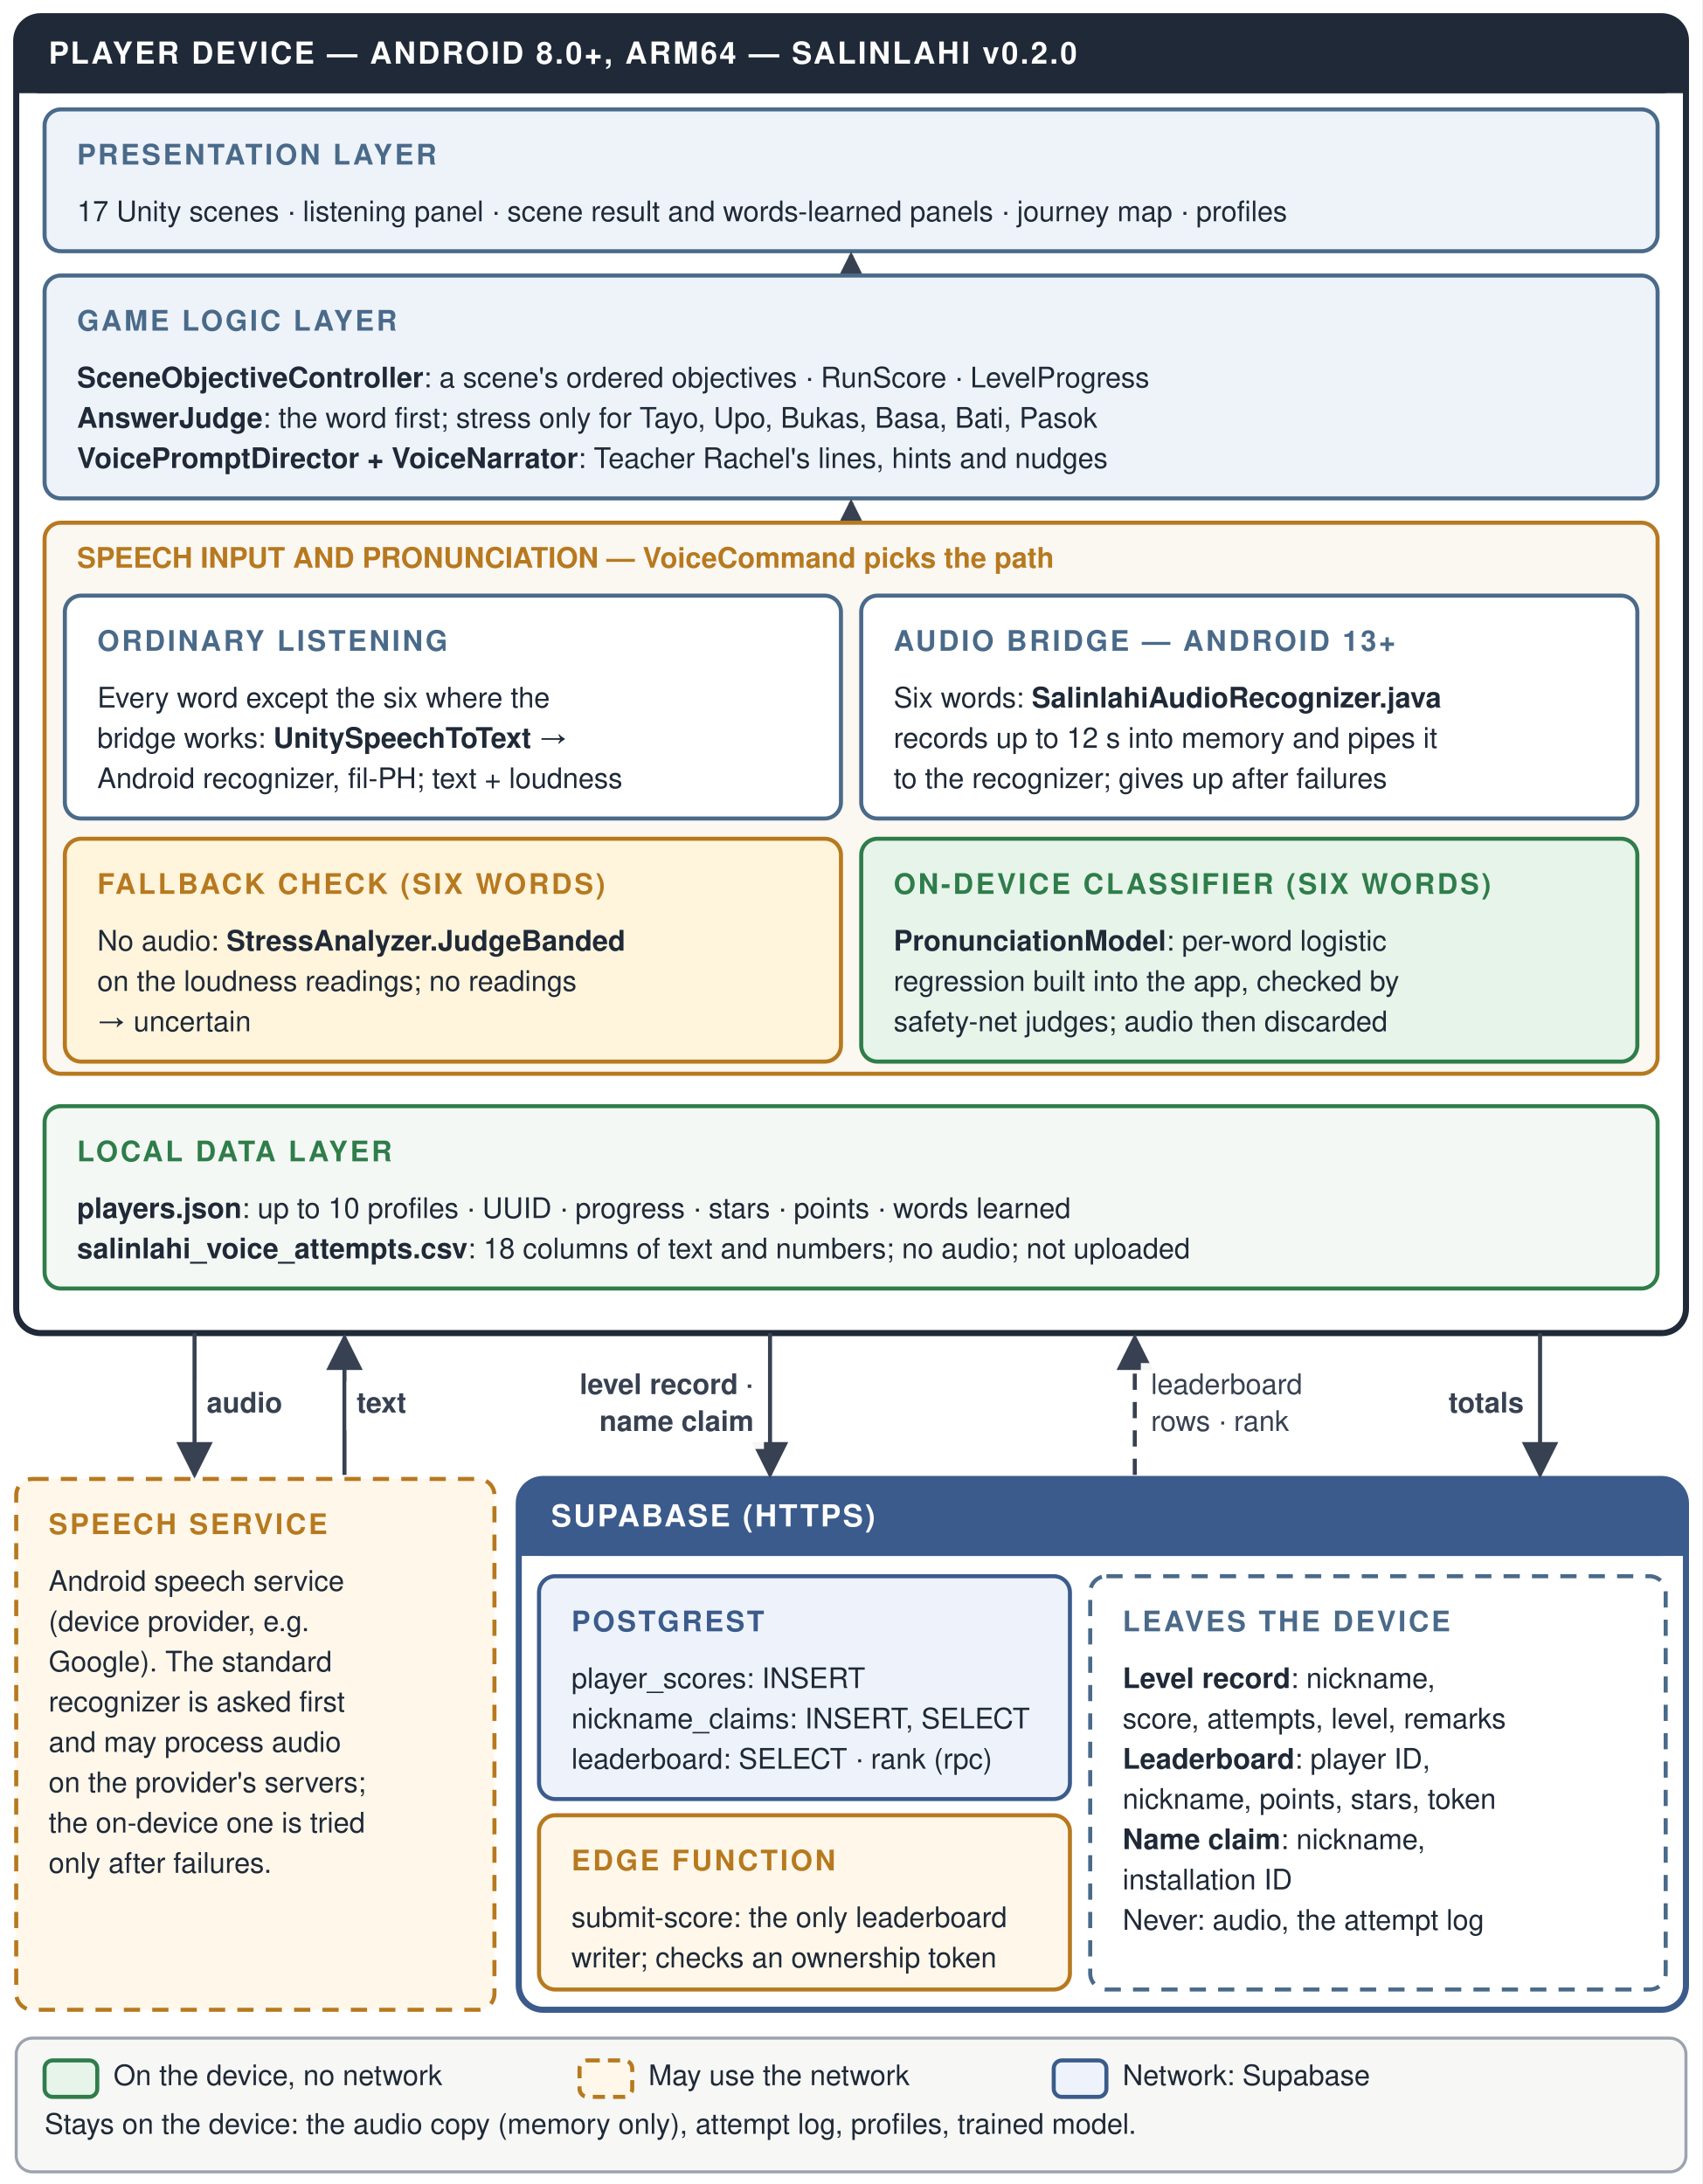
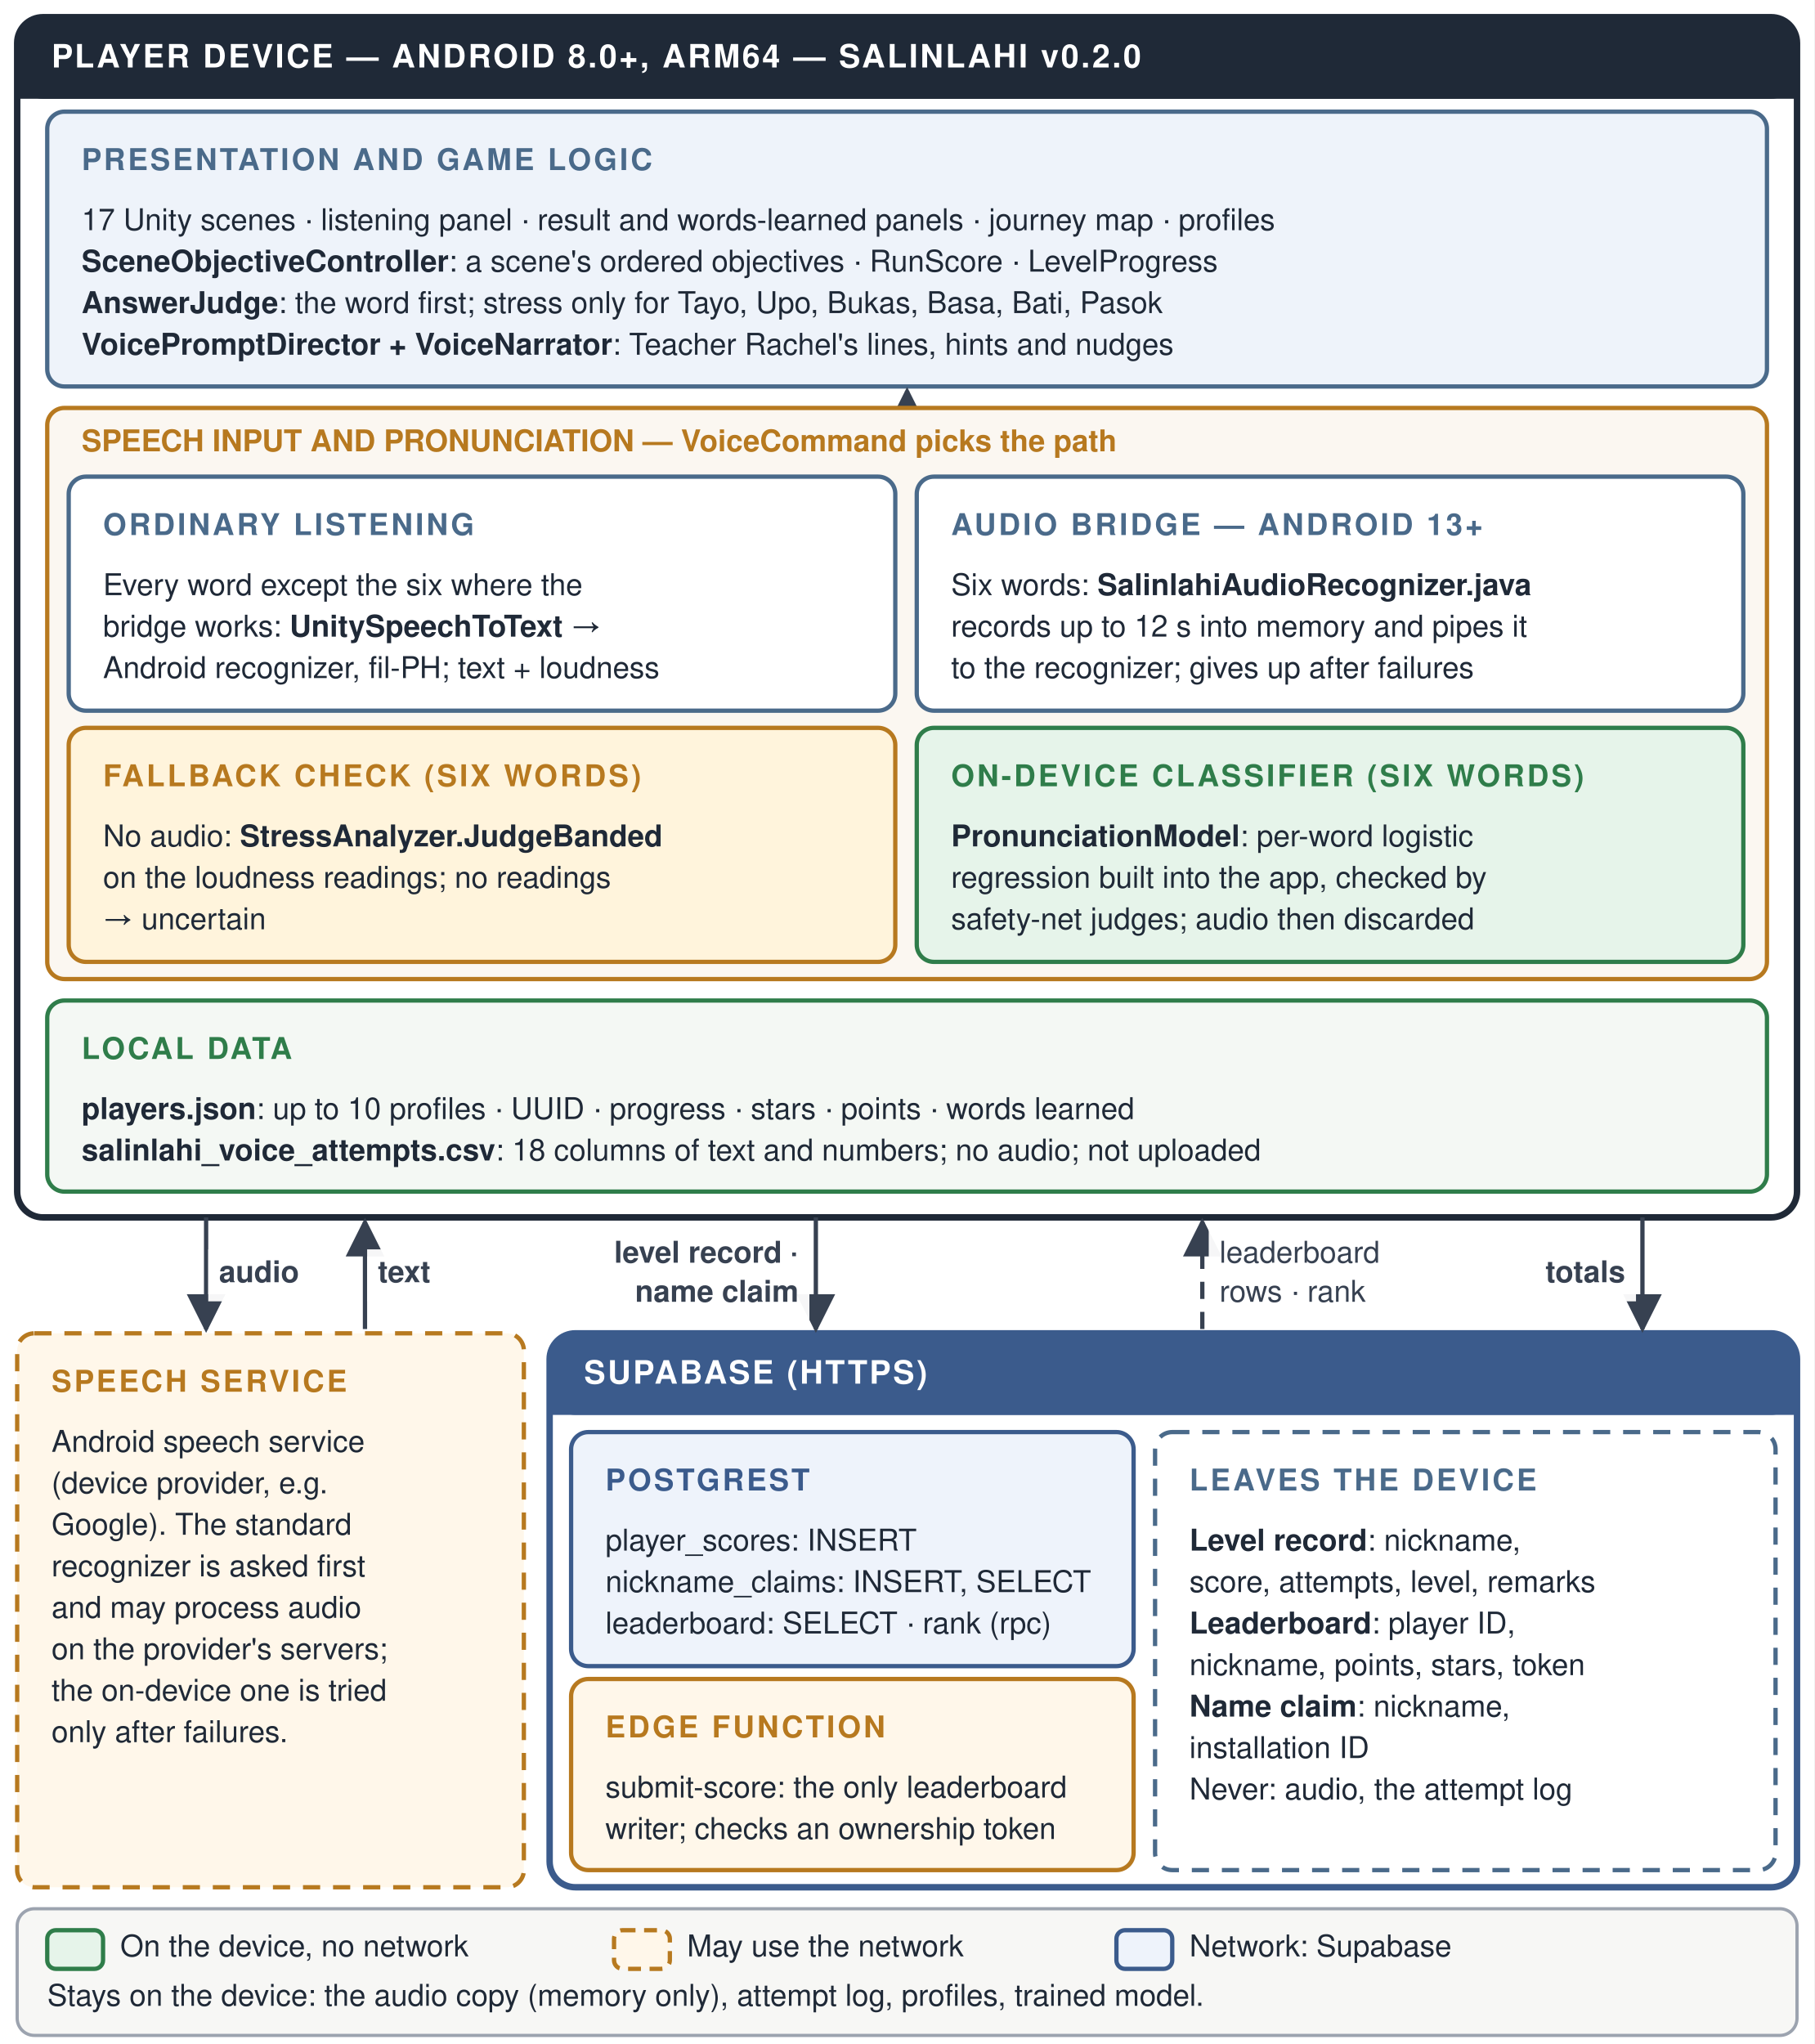
- <svg xmlns="http://www.w3.org/2000/svg" width="840" height="1078" viewBox="0 0 840 1078">
+ <svg xmlns="http://www.w3.org/2000/svg" width="845" height="952" viewBox="0 0 845 952">
  <defs>
    <marker id="arr" viewBox="0 0 10 10" refX="9" refY="5" markerWidth="9" markerHeight="9" orient="auto-start-reverse">
      <path d="M0,0 L10,5 L0,10 z" fill="#374151" />
    </marker>
    <marker id="open" viewBox="0 0 12 12" refX="11" refY="6" markerWidth="11" markerHeight="11" orient="auto">
      <path d="M0,0 L11,6 L0,12" fill="none" stroke="#374151" stroke-width="1.6" />
    </marker>
  </defs>
-   <rect width="840" height="1078" fill="#ffffff" />
-   <rect x="8" y="8" width="824" height="650" rx="12" fill="#ffffff" stroke="#1f2937" stroke-width="3" />
-   <rect x="8" y="8" width="824" height="38" rx="12" fill="#1f2937" />
-   <rect x="8" y="32" width="824" height="14" fill="#1f2937" />
+   <rect width="845" height="952" fill="#ffffff" />
+   <rect x="8" y="8" width="829" height="559" rx="12" fill="#ffffff" stroke="#1f2937" stroke-width="3" />
+   <rect x="8" y="8" width="829" height="38" rx="12" fill="#1f2937" />
+   <rect x="8" y="32" width="829" height="14" fill="#1f2937" />
  <text x="24" y="28" font-family="Helvetica, Arial, sans-serif" font-size="15" font-weight="bold" letter-spacing="1" fill="#ffffff" dominant-baseline="central">PLAYER DEVICE — ANDROID 8.0+, ARM64 — SALINLAHI v0.2.0</text>
-   <rect x="22" y="54" width="796" height="70" rx="8" fill="#eef3fa" stroke="#4a6a8a" stroke-width="2" />
-   <text x="38" y="78" font-family="Helvetica, Arial, sans-serif" font-size="14" font-weight="bold" letter-spacing="1.2" fill="#4a6a8a" dominant-baseline="central">PRESENTATION LAYER</text>
-   <text x="38" y="106.0" font-family="Helvetica, Arial, sans-serif" font-size="14" fill="#1f2937" dominant-baseline="central">17 Unity scenes · listening panel · scene result and words-learned panels · journey map · profiles</text>
-   <path d="M 420.0 136.0 L 420.0 126.0" fill="none" stroke="#374151" stroke-width="2" marker-end="url(#arr)" stroke-linejoin="round" />
-   <rect x="22" y="136" width="796" height="110" rx="8" fill="#eef3fa" stroke="#4a6a8a" stroke-width="2" />
-   <text x="38" y="160" font-family="Helvetica, Arial, sans-serif" font-size="14" font-weight="bold" letter-spacing="1.2" fill="#4a6a8a" dominant-baseline="central">GAME LOGIC LAYER</text>
-   <text x="38" y="188.0" font-family="Helvetica, Arial, sans-serif" font-size="14" fill="#1f2937" dominant-baseline="central">
+   <rect x="22" y="52" width="801" height="128" rx="8" fill="#eef3fa" stroke="#4a6a8a" stroke-width="2" />
+   <text x="38" y="76" font-family="Helvetica, Arial, sans-serif" font-size="14" font-weight="bold" letter-spacing="1.2" fill="#4a6a8a" dominant-baseline="central">PRESENTATION AND GAME LOGIC</text>
+   <text x="38" y="104.0" font-family="Helvetica, Arial, sans-serif" font-size="14" fill="#1f2937" dominant-baseline="central">17 Unity scenes · listening panel · result and words-learned panels · journey map · profiles</text>
+   <text x="38" y="123.3" font-family="Helvetica, Arial, sans-serif" font-size="14" fill="#1f2937" dominant-baseline="central">
    <tspan font-weight="bold">SceneObjectiveController</tspan>: a scene's ordered objectives · RunScore · LevelProgress</text>
-   <text x="38" y="207.9" font-family="Helvetica, Arial, sans-serif" font-size="14" fill="#1f2937" dominant-baseline="central">
+   <text x="38" y="142.6" font-family="Helvetica, Arial, sans-serif" font-size="14" fill="#1f2937" dominant-baseline="central">
    <tspan font-weight="bold">AnswerJudge</tspan>: the word first; stress only for Tayo, Upo, Bukas, Basa, Bati, Pasok</text>
-   <text x="38" y="227.8" font-family="Helvetica, Arial, sans-serif" font-size="14" fill="#1f2937" dominant-baseline="central">
+   <text x="38" y="162.0" font-family="Helvetica, Arial, sans-serif" font-size="14" fill="#1f2937" dominant-baseline="central">
    <tspan font-weight="bold">VoicePromptDirector + VoiceNarrator</tspan>: Teacher Rachel's lines, hints and nudges</text>
-   <path d="M 420.0 258.0 L 420.0 248.0" fill="none" stroke="#374151" stroke-width="2" marker-end="url(#arr)" stroke-linejoin="round" />
-   <rect x="22" y="258" width="796" height="272" rx="8" fill="#fbf7f1" stroke="#b7791f" stroke-width="2" />
-   <text x="38.0" y="277.0" font-family="Helvetica, Arial, sans-serif" font-size="14" font-weight="bold" fill="#b7791f" text-anchor="start" dominant-baseline="central">SPEECH INPUT AND PRONUNCIATION — VoiceCommand picks the path</text>
-   <rect x="32" y="294" width="383" height="110" rx="8" fill="#ffffff" stroke="#4a6a8a" stroke-width="2" />
-   <text x="48" y="318" font-family="Helvetica, Arial, sans-serif" font-size="14" font-weight="bold" letter-spacing="1.2" fill="#4a6a8a" dominant-baseline="central">ORDINARY LISTENING</text>
-   <text x="48" y="346.0" font-family="Helvetica, Arial, sans-serif" font-size="14" fill="#1f2937" dominant-baseline="central">Every word except the six where the</text>
-   <text x="48" y="365.9" font-family="Helvetica, Arial, sans-serif" font-size="14" fill="#1f2937" dominant-baseline="central">bridge works: <tspan font-weight="bold">UnitySpeechToText</tspan> →</text>
-   <text x="48" y="385.8" font-family="Helvetica, Arial, sans-serif" font-size="14" fill="#1f2937" dominant-baseline="central">Android recognizer, fil-PH; text + loudness</text>
-   <rect x="425" y="294" width="383" height="110" rx="8" fill="#ffffff" stroke="#4a6a8a" stroke-width="2" />
-   <text x="441" y="318" font-family="Helvetica, Arial, sans-serif" font-size="14" font-weight="bold" letter-spacing="1.2" fill="#4a6a8a" dominant-baseline="central">AUDIO BRIDGE — ANDROID 13+</text>
-   <text x="441" y="346.0" font-family="Helvetica, Arial, sans-serif" font-size="14" fill="#1f2937" dominant-baseline="central">Six words: <tspan font-weight="bold">SalinlahiAudioRecognizer.java</tspan>
+   <path d="M 422.5 190.0 L 422.5 182.0" fill="none" stroke="#374151" stroke-width="2" marker-end="url(#arr)" stroke-linejoin="round" />
+   <rect x="22" y="190" width="801" height="266" rx="8" fill="#fbf7f1" stroke="#b7791f" stroke-width="2" />
+   <text x="38.0" y="207.0" font-family="Helvetica, Arial, sans-serif" font-size="14" font-weight="bold" fill="#b7791f" text-anchor="start" dominant-baseline="central">SPEECH INPUT AND PRONUNCIATION — VoiceCommand picks the path</text>
+   <rect x="32" y="222" width="385" height="109" rx="8" fill="#ffffff" stroke="#4a6a8a" stroke-width="2" />
+   <text x="48" y="246" font-family="Helvetica, Arial, sans-serif" font-size="14" font-weight="bold" letter-spacing="1.2" fill="#4a6a8a" dominant-baseline="central">ORDINARY LISTENING</text>
+   <text x="48" y="274.0" font-family="Helvetica, Arial, sans-serif" font-size="14" fill="#1f2937" dominant-baseline="central">Every word except the six where the</text>
+   <text x="48" y="293.3" font-family="Helvetica, Arial, sans-serif" font-size="14" fill="#1f2937" dominant-baseline="central">bridge works: <tspan font-weight="bold">UnitySpeechToText</tspan> →</text>
+   <text x="48" y="312.6" font-family="Helvetica, Arial, sans-serif" font-size="14" fill="#1f2937" dominant-baseline="central">Android recognizer, fil-PH; text + loudness</text>
+   <rect x="427" y="222" width="385" height="109" rx="8" fill="#ffffff" stroke="#4a6a8a" stroke-width="2" />
+   <text x="443" y="246" font-family="Helvetica, Arial, sans-serif" font-size="14" font-weight="bold" letter-spacing="1.2" fill="#4a6a8a" dominant-baseline="central">AUDIO BRIDGE — ANDROID 13+</text>
+   <text x="443" y="274.0" font-family="Helvetica, Arial, sans-serif" font-size="14" fill="#1f2937" dominant-baseline="central">Six words: <tspan font-weight="bold">SalinlahiAudioRecognizer.java</tspan>
  </text>
-   <text x="441" y="365.9" font-family="Helvetica, Arial, sans-serif" font-size="14" fill="#1f2937" dominant-baseline="central">records up to 12 s into memory and pipes it</text>
-   <text x="441" y="385.8" font-family="Helvetica, Arial, sans-serif" font-size="14" fill="#1f2937" dominant-baseline="central">to the recognizer; gives up after failures</text>
-   <rect x="32" y="414" width="383" height="110" rx="8" fill="#fff4dc" stroke="#b7791f" stroke-width="2" />
-   <text x="48" y="438" font-family="Helvetica, Arial, sans-serif" font-size="14" font-weight="bold" letter-spacing="1.2" fill="#b7791f" dominant-baseline="central">FALLBACK CHECK (SIX WORDS)</text>
-   <text x="48" y="466.0" font-family="Helvetica, Arial, sans-serif" font-size="14" fill="#1f2937" dominant-baseline="central">No audio: <tspan font-weight="bold">StressAnalyzer.JudgeBanded</tspan>
+   <text x="443" y="293.3" font-family="Helvetica, Arial, sans-serif" font-size="14" fill="#1f2937" dominant-baseline="central">records up to 12 s into memory and pipes it</text>
+   <text x="443" y="312.6" font-family="Helvetica, Arial, sans-serif" font-size="14" fill="#1f2937" dominant-baseline="central">to the recognizer; gives up after failures</text>
+   <rect x="32" y="339" width="385" height="109" rx="8" fill="#fff4dc" stroke="#b7791f" stroke-width="2" />
+   <text x="48" y="363" font-family="Helvetica, Arial, sans-serif" font-size="14" font-weight="bold" letter-spacing="1.2" fill="#b7791f" dominant-baseline="central">FALLBACK CHECK (SIX WORDS)</text>
+   <text x="48" y="391.0" font-family="Helvetica, Arial, sans-serif" font-size="14" fill="#1f2937" dominant-baseline="central">No audio: <tspan font-weight="bold">StressAnalyzer.JudgeBanded</tspan>
  </text>
-   <text x="48" y="485.9" font-family="Helvetica, Arial, sans-serif" font-size="14" fill="#1f2937" dominant-baseline="central">on the loudness readings; no readings</text>
-   <text x="48" y="505.8" font-family="Helvetica, Arial, sans-serif" font-size="14" fill="#1f2937" dominant-baseline="central">→ uncertain</text>
-   <rect x="425" y="414" width="383" height="110" rx="8" fill="#e6f4ea" stroke="#2f7d4a" stroke-width="2" />
-   <text x="441" y="438" font-family="Helvetica, Arial, sans-serif" font-size="14" font-weight="bold" letter-spacing="1.2" fill="#2f7d4a" dominant-baseline="central">ON-DEVICE CLASSIFIER (SIX WORDS)</text>
-   <text x="441" y="466.0" font-family="Helvetica, Arial, sans-serif" font-size="14" fill="#1f2937" dominant-baseline="central">
+   <text x="48" y="410.3" font-family="Helvetica, Arial, sans-serif" font-size="14" fill="#1f2937" dominant-baseline="central">on the loudness readings; no readings</text>
+   <text x="48" y="429.6" font-family="Helvetica, Arial, sans-serif" font-size="14" fill="#1f2937" dominant-baseline="central">→ uncertain</text>
+   <rect x="427" y="339" width="385" height="109" rx="8" fill="#e6f4ea" stroke="#2f7d4a" stroke-width="2" />
+   <text x="443" y="363" font-family="Helvetica, Arial, sans-serif" font-size="14" font-weight="bold" letter-spacing="1.2" fill="#2f7d4a" dominant-baseline="central">ON-DEVICE CLASSIFIER (SIX WORDS)</text>
+   <text x="443" y="391.0" font-family="Helvetica, Arial, sans-serif" font-size="14" fill="#1f2937" dominant-baseline="central">
    <tspan font-weight="bold">PronunciationModel</tspan>: per-word logistic</text>
-   <text x="441" y="485.9" font-family="Helvetica, Arial, sans-serif" font-size="14" fill="#1f2937" dominant-baseline="central">regression built into the app, checked by</text>
-   <text x="441" y="505.8" font-family="Helvetica, Arial, sans-serif" font-size="14" fill="#1f2937" dominant-baseline="central">safety-net judges; audio then discarded</text>
-   <rect x="22" y="546" width="796" height="90" rx="8" fill="#f4f8f4" stroke="#2f7d4a" stroke-width="2" />
-   <text x="38" y="570" font-family="Helvetica, Arial, sans-serif" font-size="14" font-weight="bold" letter-spacing="1.2" fill="#2f7d4a" dominant-baseline="central">LOCAL DATA LAYER</text>
-   <text x="38" y="598.0" font-family="Helvetica, Arial, sans-serif" font-size="14" fill="#1f2937" dominant-baseline="central">
+   <text x="443" y="410.3" font-family="Helvetica, Arial, sans-serif" font-size="14" fill="#1f2937" dominant-baseline="central">regression built into the app, checked by</text>
+   <text x="443" y="429.6" font-family="Helvetica, Arial, sans-serif" font-size="14" fill="#1f2937" dominant-baseline="central">safety-net judges; audio then discarded</text>
+   <rect x="22" y="466" width="801" height="89" rx="8" fill="#f4f8f4" stroke="#2f7d4a" stroke-width="2" />
+   <text x="38" y="490" font-family="Helvetica, Arial, sans-serif" font-size="14" font-weight="bold" letter-spacing="1.2" fill="#2f7d4a" dominant-baseline="central">LOCAL DATA</text>
+   <text x="38" y="518.0" font-family="Helvetica, Arial, sans-serif" font-size="14" fill="#1f2937" dominant-baseline="central">
    <tspan font-weight="bold">players.json</tspan>: up to 10 profiles · UUID · progress · stars · points · words learned</text>
-   <text x="38" y="617.9" font-family="Helvetica, Arial, sans-serif" font-size="14" fill="#1f2937" dominant-baseline="central">
+   <text x="38" y="537.3" font-family="Helvetica, Arial, sans-serif" font-size="14" fill="#1f2937" dominant-baseline="central">
    <tspan font-weight="bold">salinlahi_voice_attempts.csv</tspan>: 18 columns of text and numbers; no audio; not uploaded</text>
-   <rect x="8" y="730" width="236" height="262" rx="8" fill="#fff7ea" stroke="#b7791f" stroke-width="2" stroke-dasharray="8 6" />
-   <text x="24" y="754" font-family="Helvetica, Arial, sans-serif" font-size="14" font-weight="bold" letter-spacing="1.2" fill="#b7791f" dominant-baseline="central">SPEECH SERVICE</text>
-   <text x="24" y="782.0" font-family="Helvetica, Arial, sans-serif" font-size="14" fill="#1f2937" dominant-baseline="central">Android speech service</text>
-   <text x="24" y="801.9" font-family="Helvetica, Arial, sans-serif" font-size="14" fill="#1f2937" dominant-baseline="central">(device provider, e.g.</text>
-   <text x="24" y="821.8" font-family="Helvetica, Arial, sans-serif" font-size="14" fill="#1f2937" dominant-baseline="central">Google). The standard</text>
-   <text x="24" y="841.6" font-family="Helvetica, Arial, sans-serif" font-size="14" fill="#1f2937" dominant-baseline="central">recognizer is asked first</text>
-   <text x="24" y="861.5" font-family="Helvetica, Arial, sans-serif" font-size="14" fill="#1f2937" dominant-baseline="central">and may process audio</text>
-   <text x="24" y="881.4" font-family="Helvetica, Arial, sans-serif" font-size="14" fill="#1f2937" dominant-baseline="central">on the provider's servers;</text>
-   <text x="24" y="901.3" font-family="Helvetica, Arial, sans-serif" font-size="14" fill="#1f2937" dominant-baseline="central">the on-device one is tried</text>
-   <text x="24" y="921.2" font-family="Helvetica, Arial, sans-serif" font-size="14" fill="#1f2937" dominant-baseline="central">only after failures.</text>
-   <rect x="256" y="730" width="576" height="262" rx="12" fill="#ffffff" stroke="#3b5b8c" stroke-width="3" />
-   <rect x="256" y="730" width="576" height="38" rx="12" fill="#3b5b8c" />
-   <rect x="256" y="754" width="576" height="14" fill="#3b5b8c" />
-   <text x="272" y="750" font-family="Helvetica, Arial, sans-serif" font-size="15" font-weight="bold" letter-spacing="1" fill="#ffffff" dominant-baseline="central">SUPABASE (HTTPS)</text>
-   <rect x="266" y="778" width="262" height="110" rx="8" fill="#eef3fb" stroke="#3b5b8c" stroke-width="2" />
-   <text x="282" y="802" font-family="Helvetica, Arial, sans-serif" font-size="14" font-weight="bold" letter-spacing="1.2" fill="#3b5b8c" dominant-baseline="central">POSTGREST</text>
-   <text x="282" y="830.0" font-family="Helvetica, Arial, sans-serif" font-size="14" fill="#1f2937" dominant-baseline="central">player_scores: INSERT</text>
-   <text x="282" y="849.9" font-family="Helvetica, Arial, sans-serif" font-size="14" fill="#1f2937" dominant-baseline="central">nickname_claims: INSERT, SELECT</text>
-   <text x="282" y="869.8" font-family="Helvetica, Arial, sans-serif" font-size="14" fill="#1f2937" dominant-baseline="central">leaderboard: SELECT · rank (rpc)</text>
-   <rect x="266" y="896" width="262" height="86" rx="8" fill="#fff7ea" stroke="#b7791f" stroke-width="2" />
-   <text x="282" y="920" font-family="Helvetica, Arial, sans-serif" font-size="14" font-weight="bold" letter-spacing="1.2" fill="#b7791f" dominant-baseline="central">EDGE FUNCTION</text>
-   <text x="282" y="948.0" font-family="Helvetica, Arial, sans-serif" font-size="14" fill="#1f2937" dominant-baseline="central">submit-score: the only leaderboard</text>
-   <text x="282" y="967.9" font-family="Helvetica, Arial, sans-serif" font-size="14" fill="#1f2937" dominant-baseline="central">writer; checks an ownership token</text>
-   <rect x="538" y="778" width="284" height="204" rx="8" fill="#ffffff" stroke="#4a6a8a" stroke-width="2" stroke-dasharray="8 6" />
-   <text x="554" y="802" font-family="Helvetica, Arial, sans-serif" font-size="14" font-weight="bold" letter-spacing="1.2" fill="#4a6a8a" dominant-baseline="central">LEAVES THE DEVICE</text>
-   <text x="554" y="830.0" font-family="Helvetica, Arial, sans-serif" font-size="14" fill="#1f2937" dominant-baseline="central">
+   <rect x="8" y="621" width="236" height="258" rx="8" fill="#fff7ea" stroke="#b7791f" stroke-width="2" stroke-dasharray="8 6" />
+   <text x="24" y="645" font-family="Helvetica, Arial, sans-serif" font-size="14" font-weight="bold" letter-spacing="1.2" fill="#b7791f" dominant-baseline="central">SPEECH SERVICE</text>
+   <text x="24" y="673.0" font-family="Helvetica, Arial, sans-serif" font-size="14" fill="#1f2937" dominant-baseline="central">Android speech service</text>
+   <text x="24" y="692.3" font-family="Helvetica, Arial, sans-serif" font-size="14" fill="#1f2937" dominant-baseline="central">(device provider, e.g.</text>
+   <text x="24" y="711.6" font-family="Helvetica, Arial, sans-serif" font-size="14" fill="#1f2937" dominant-baseline="central">Google). The standard</text>
+   <text x="24" y="731.0" font-family="Helvetica, Arial, sans-serif" font-size="14" fill="#1f2937" dominant-baseline="central">recognizer is asked first</text>
+   <text x="24" y="750.3" font-family="Helvetica, Arial, sans-serif" font-size="14" fill="#1f2937" dominant-baseline="central">and may process audio</text>
+   <text x="24" y="769.6" font-family="Helvetica, Arial, sans-serif" font-size="14" fill="#1f2937" dominant-baseline="central">on the provider's servers;</text>
+   <text x="24" y="788.9" font-family="Helvetica, Arial, sans-serif" font-size="14" fill="#1f2937" dominant-baseline="central">the on-device one is tried</text>
+   <text x="24" y="808.2" font-family="Helvetica, Arial, sans-serif" font-size="14" fill="#1f2937" dominant-baseline="central">only after failures.</text>
+   <rect x="256" y="621" width="581" height="258" rx="12" fill="#ffffff" stroke="#3b5b8c" stroke-width="3" />
+   <rect x="256" y="621" width="581" height="38" rx="12" fill="#3b5b8c" />
+   <rect x="256" y="645" width="581" height="14" fill="#3b5b8c" />
+   <text x="272" y="641" font-family="Helvetica, Arial, sans-serif" font-size="15" font-weight="bold" letter-spacing="1" fill="#ffffff" dominant-baseline="central">SUPABASE (HTTPS)</text>
+   <rect x="266" y="667" width="262" height="109" rx="8" fill="#eef3fb" stroke="#3b5b8c" stroke-width="2" />
+   <text x="282" y="691" font-family="Helvetica, Arial, sans-serif" font-size="14" font-weight="bold" letter-spacing="1.2" fill="#3b5b8c" dominant-baseline="central">POSTGREST</text>
+   <text x="282" y="719.0" font-family="Helvetica, Arial, sans-serif" font-size="14" fill="#1f2937" dominant-baseline="central">player_scores: INSERT</text>
+   <text x="282" y="738.3" font-family="Helvetica, Arial, sans-serif" font-size="14" fill="#1f2937" dominant-baseline="central">nickname_claims: INSERT, SELECT</text>
+   <text x="282" y="757.6" font-family="Helvetica, Arial, sans-serif" font-size="14" fill="#1f2937" dominant-baseline="central">leaderboard: SELECT · rank (rpc)</text>
+   <rect x="266" y="782" width="262" height="89" rx="8" fill="#fff7ea" stroke="#b7791f" stroke-width="2" />
+   <text x="282" y="806" font-family="Helvetica, Arial, sans-serif" font-size="14" font-weight="bold" letter-spacing="1.2" fill="#b7791f" dominant-baseline="central">EDGE FUNCTION</text>
+   <text x="282" y="834.0" font-family="Helvetica, Arial, sans-serif" font-size="14" fill="#1f2937" dominant-baseline="central">submit-score: the only leaderboard</text>
+   <text x="282" y="853.3" font-family="Helvetica, Arial, sans-serif" font-size="14" fill="#1f2937" dominant-baseline="central">writer; checks an ownership token</text>
+   <rect x="538" y="667" width="289" height="204" rx="8" fill="#ffffff" stroke="#4a6a8a" stroke-width="2" stroke-dasharray="8 6" />
+   <text x="554" y="691" font-family="Helvetica, Arial, sans-serif" font-size="14" font-weight="bold" letter-spacing="1.2" fill="#4a6a8a" dominant-baseline="central">LEAVES THE DEVICE</text>
+   <text x="554" y="719.0" font-family="Helvetica, Arial, sans-serif" font-size="14" fill="#1f2937" dominant-baseline="central">
    <tspan font-weight="bold">Level record</tspan>: nickname,</text>
-   <text x="554" y="849.9" font-family="Helvetica, Arial, sans-serif" font-size="14" fill="#1f2937" dominant-baseline="central">score, attempts, level, remarks</text>
-   <text x="554" y="869.8" font-family="Helvetica, Arial, sans-serif" font-size="14" fill="#1f2937" dominant-baseline="central">
+   <text x="554" y="738.3" font-family="Helvetica, Arial, sans-serif" font-size="14" fill="#1f2937" dominant-baseline="central">score, attempts, level, remarks</text>
+   <text x="554" y="757.6" font-family="Helvetica, Arial, sans-serif" font-size="14" fill="#1f2937" dominant-baseline="central">
    <tspan font-weight="bold">Leaderboard</tspan>: player ID,</text>
-   <text x="554" y="889.6" font-family="Helvetica, Arial, sans-serif" font-size="14" fill="#1f2937" dominant-baseline="central">nickname, points, stars, token</text>
-   <text x="554" y="909.5" font-family="Helvetica, Arial, sans-serif" font-size="14" fill="#1f2937" dominant-baseline="central">
+   <text x="554" y="777.0" font-family="Helvetica, Arial, sans-serif" font-size="14" fill="#1f2937" dominant-baseline="central">nickname, points, stars, token</text>
+   <text x="554" y="796.3" font-family="Helvetica, Arial, sans-serif" font-size="14" fill="#1f2937" dominant-baseline="central">
    <tspan font-weight="bold">Name claim</tspan>: nickname,</text>
-   <text x="554" y="929.4" font-family="Helvetica, Arial, sans-serif" font-size="14" fill="#1f2937" dominant-baseline="central">installation ID</text>
-   <text x="554" y="949.3" font-family="Helvetica, Arial, sans-serif" font-size="14" fill="#1f2937" dominant-baseline="central">Never: audio, the attempt log</text>
-   <path d="M 96.0 658.0 L 96.0 728.0" fill="none" stroke="#374151" stroke-width="2" marker-end="url(#arr)" stroke-linejoin="round" />
-   <rect x="97.0" y="681.9" width="49.2" height="24.2" fill="#ffffff" opacity="0.95" />
-   <text x="102.0" y="694.0" font-family="Helvetica, Arial, sans-serif" font-size="14" font-weight="bold" fill="#374151" text-anchor="start" dominant-baseline="central">audio</text>
-   <path d="M 170.0 728.0 L 170.0 660.0" fill="none" stroke="#374151" stroke-width="2" marker-end="url(#arr)" stroke-linejoin="round" />
-   <rect x="171.0" y="681.9" width="41.4" height="24.2" fill="#ffffff" opacity="0.95" />
-   <text x="176.0" y="694.0" font-family="Helvetica, Arial, sans-serif" font-size="14" font-weight="bold" fill="#374151" text-anchor="start" dominant-baseline="central">text</text>
-   <path d="M 380.0 658.0 L 380.0 728.0" fill="none" stroke="#374151" stroke-width="2" marker-end="url(#arr)" stroke-linejoin="round" />
-   <rect x="257.2" y="672.8" width="119.8" height="42.4" fill="#ffffff" opacity="0.95" />
-   <text x="372.0" y="684.9" font-family="Helvetica, Arial, sans-serif" font-size="14" font-weight="bold" fill="#374151" text-anchor="end" dominant-baseline="central">level record ·</text>
-   <text x="372.0" y="703.1" font-family="Helvetica, Arial, sans-serif" font-size="14" font-weight="bold" fill="#374151" text-anchor="end" dominant-baseline="central">name claim</text>
-   <path d="M 560.0 728.0 L 560.0 660.0" fill="none" stroke="#374151" stroke-width="2" marker-end="url(#arr)" stroke-dasharray="8 6" stroke-linejoin="round" />
-   <rect x="563.0" y="672.8" width="96.2" height="42.4" fill="#ffffff" opacity="0.95" />
-   <text x="568.0" y="684.9" font-family="Helvetica, Arial, sans-serif" font-size="14" font-weight="normal" fill="#374151" text-anchor="start" dominant-baseline="central">leaderboard</text>
-   <text x="568.0" y="703.1" font-family="Helvetica, Arial, sans-serif" font-size="14" font-weight="normal" fill="#374151" text-anchor="start" dominant-baseline="central">rows · rank</text>
-   <path d="M 760.0 658.0 L 760.0 728.0" fill="none" stroke="#374151" stroke-width="2" marker-end="url(#arr)" stroke-linejoin="round" />
-   <rect x="700.0" y="681.9" width="57.0" height="24.2" fill="#ffffff" opacity="0.95" />
-   <text x="752.0" y="694.0" font-family="Helvetica, Arial, sans-serif" font-size="14" font-weight="bold" fill="#374151" text-anchor="end" dominant-baseline="central">totals</text>
-   <rect x="8" y="1006" width="824" height="66" rx="8" fill="#f7f7f5" stroke="#9ca3af" stroke-width="1.5" />
-   <rect x="22" y="1017" width="26" height="18" rx="4" fill="#e6f4ea" stroke="#2f7d4a" stroke-width="2" />
-   <text x="56.0" y="1026.0" font-family="Helvetica, Arial, sans-serif" font-size="14" font-weight="normal" fill="#1f2937" text-anchor="start" dominant-baseline="central">On the device, no network</text>
-   <rect x="286" y="1017" width="26" height="18" rx="4" fill="#fff7ea" stroke="#b7791f" stroke-width="2" stroke-dasharray="6 4" />
-   <text x="320.0" y="1026.0" font-family="Helvetica, Arial, sans-serif" font-size="14" font-weight="normal" fill="#1f2937" text-anchor="start" dominant-baseline="central">May use the network</text>
-   <rect x="520" y="1017" width="26" height="18" rx="4" fill="#eef3fb" stroke="#3b5b8c" stroke-width="2" />
-   <text x="554.0" y="1026.0" font-family="Helvetica, Arial, sans-serif" font-size="14" font-weight="normal" fill="#1f2937" text-anchor="start" dominant-baseline="central">Network: Supabase</text>
-   <text x="22.0" y="1050.0" font-family="Helvetica, Arial, sans-serif" font-size="14" font-weight="normal" fill="#1f2937" text-anchor="start" dominant-baseline="central">Stays on the device: the audio copy (memory only), attempt log, profiles, trained model.</text>
+   <text x="554" y="815.6" font-family="Helvetica, Arial, sans-serif" font-size="14" fill="#1f2937" dominant-baseline="central">installation ID</text>
+   <text x="554" y="834.9" font-family="Helvetica, Arial, sans-serif" font-size="14" fill="#1f2937" dominant-baseline="central">Never: audio, the attempt log</text>
+   <path d="M 96.0 567.0 L 96.0 619.0" fill="none" stroke="#374151" stroke-width="2" marker-end="url(#arr)" stroke-linejoin="round" />
+   <rect x="97.0" y="581.9" width="49.2" height="24.2" fill="#ffffff" opacity="0.95" />
+   <text x="102.0" y="594.0" font-family="Helvetica, Arial, sans-serif" font-size="14" font-weight="bold" fill="#374151" text-anchor="start" dominant-baseline="central">audio</text>
+   <path d="M 170.0 619.0 L 170.0 569.0" fill="none" stroke="#374151" stroke-width="2" marker-end="url(#arr)" stroke-linejoin="round" />
+   <rect x="171.0" y="581.9" width="41.4" height="24.2" fill="#ffffff" opacity="0.95" />
+   <text x="176.0" y="594.0" font-family="Helvetica, Arial, sans-serif" font-size="14" font-weight="bold" fill="#374151" text-anchor="start" dominant-baseline="central">text</text>
+   <path d="M 380.0 567.0 L 380.0 619.0" fill="none" stroke="#374151" stroke-width="2" marker-end="url(#arr)" stroke-linejoin="round" />
+   <rect x="257.2" y="572.8" width="119.8" height="42.4" fill="#ffffff" opacity="0.95" />
+   <text x="372.0" y="584.9" font-family="Helvetica, Arial, sans-serif" font-size="14" font-weight="bold" fill="#374151" text-anchor="end" dominant-baseline="central">level record ·</text>
+   <text x="372.0" y="603.1" font-family="Helvetica, Arial, sans-serif" font-size="14" font-weight="bold" fill="#374151" text-anchor="end" dominant-baseline="central">name claim</text>
+   <path d="M 560.0 619.0 L 560.0 569.0" fill="none" stroke="#374151" stroke-width="2" marker-end="url(#arr)" stroke-dasharray="8 6" stroke-linejoin="round" />
+   <rect x="563.0" y="572.8" width="96.2" height="42.4" fill="#ffffff" opacity="0.95" />
+   <text x="568.0" y="584.9" font-family="Helvetica, Arial, sans-serif" font-size="14" font-weight="normal" fill="#374151" text-anchor="start" dominant-baseline="central">leaderboard</text>
+   <text x="568.0" y="603.1" font-family="Helvetica, Arial, sans-serif" font-size="14" font-weight="normal" fill="#374151" text-anchor="start" dominant-baseline="central">rows · rank</text>
+   <path d="M 765.0 567.0 L 765.0 619.0" fill="none" stroke="#374151" stroke-width="2" marker-end="url(#arr)" stroke-linejoin="round" />
+   <rect x="705.0" y="581.9" width="57.0" height="24.2" fill="#ffffff" opacity="0.95" />
+   <text x="757.0" y="594.0" font-family="Helvetica, Arial, sans-serif" font-size="14" font-weight="bold" fill="#374151" text-anchor="end" dominant-baseline="central">totals</text>
+   <rect x="8" y="889" width="829" height="59" rx="8" fill="#f7f7f5" stroke="#9ca3af" stroke-width="1.5" />
+   <rect x="22" y="899" width="26" height="18" rx="4" fill="#e6f4ea" stroke="#2f7d4a" stroke-width="2" />
+   <text x="56.0" y="908.0" font-family="Helvetica, Arial, sans-serif" font-size="14" font-weight="normal" fill="#1f2937" text-anchor="start" dominant-baseline="central">On the device, no network</text>
+   <rect x="286" y="899" width="26" height="18" rx="4" fill="#fff7ea" stroke="#b7791f" stroke-width="2" stroke-dasharray="6 4" />
+   <text x="320.0" y="908.0" font-family="Helvetica, Arial, sans-serif" font-size="14" font-weight="normal" fill="#1f2937" text-anchor="start" dominant-baseline="central">May use the network</text>
+   <rect x="520" y="899" width="26" height="18" rx="4" fill="#eef3fb" stroke="#3b5b8c" stroke-width="2" />
+   <text x="554.0" y="908.0" font-family="Helvetica, Arial, sans-serif" font-size="14" font-weight="normal" fill="#1f2937" text-anchor="start" dominant-baseline="central">Network: Supabase</text>
+   <text x="22.0" y="931.0" font-family="Helvetica, Arial, sans-serif" font-size="14" font-weight="normal" fill="#1f2937" text-anchor="start" dominant-baseline="central">Stays on the device: the audio copy (memory only), attempt log, profiles, trained model.</text>
</svg>
